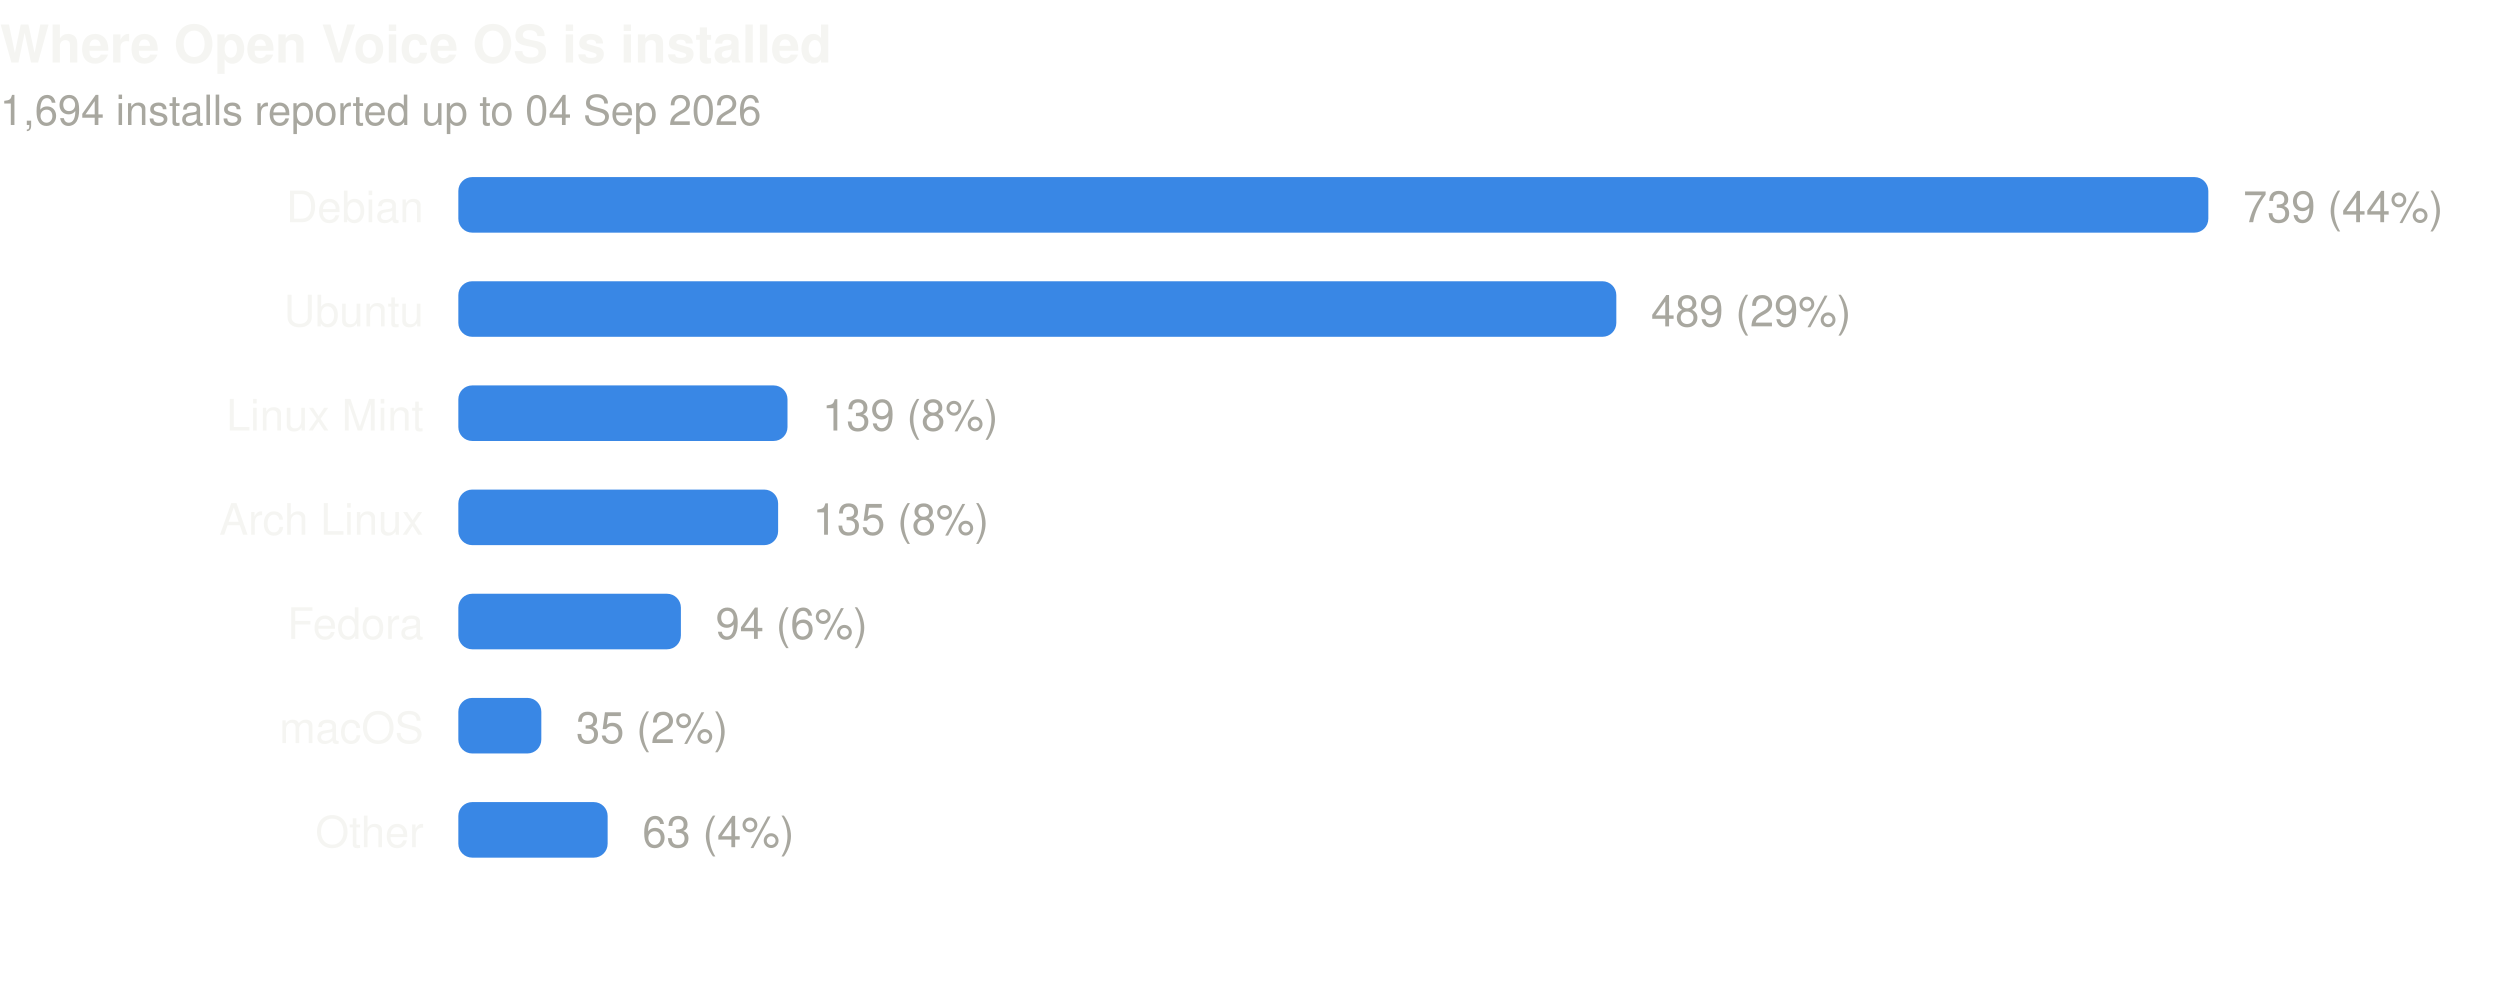
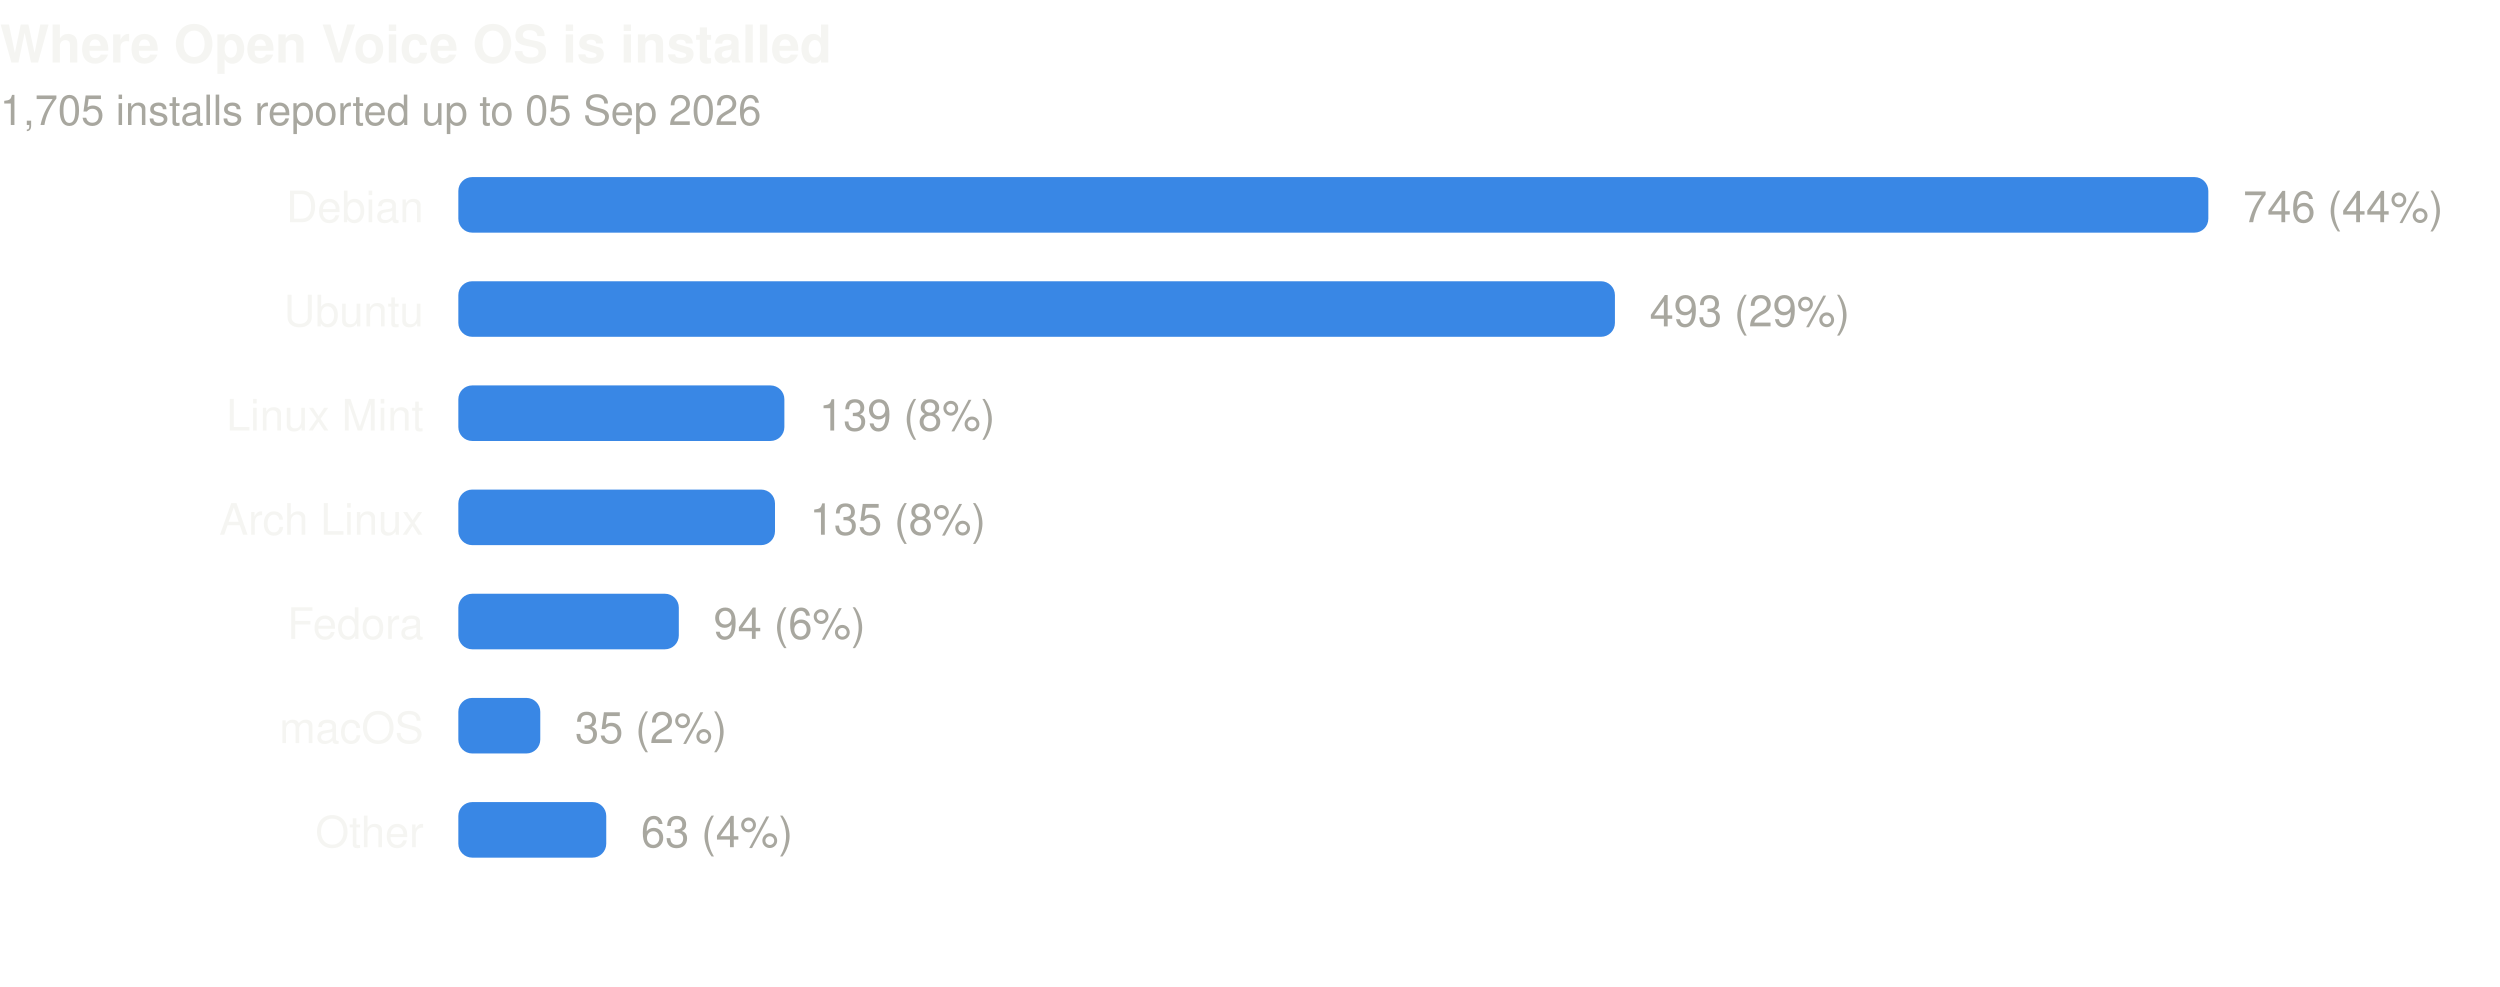
- <svg xmlns="http://www.w3.org/2000/svg" width="720" height="284" viewBox="0 0 720 284" role="img" aria-label="Where Open Voice OS is installed. 1,694 installs reported up to 04 Sep 2026">
+ <svg xmlns="http://www.w3.org/2000/svg" width="720" height="284" viewBox="0 0 720 284" role="img" aria-label="Where Open Voice OS is installed. 1,705 installs reported up to 05 Sep 2026">
  <text x="0" y="18" font-family="ui-sans-serif,-apple-system,BlinkMacSystemFont,'Segoe UI',Helvetica,Arial,sans-serif" font-size="15" font-weight="600" fill="#f5f5f2">Where Open Voice OS is installed</text>
-   <text x="0" y="36" font-family="ui-sans-serif,-apple-system,BlinkMacSystemFont,'Segoe UI',Helvetica,Arial,sans-serif" font-size="12" fill="#a8a79f">1,694 installs reported up to 04 Sep 2026</text>
+   <text x="0" y="36" font-family="ui-sans-serif,-apple-system,BlinkMacSystemFont,'Segoe UI',Helvetica,Arial,sans-serif" font-size="12" fill="#a8a79f">1,705 installs reported up to 05 Sep 2026</text>
  <text x="122" y="64.0" text-anchor="end" font-family="ui-sans-serif,-apple-system,BlinkMacSystemFont,'Segoe UI',Helvetica,Arial,sans-serif" font-size="12.5" fill="#f5f5f2">Debian</text>
  <rect x="132" y="51.0" width="504.0" height="16" rx="4" fill="#3987e5" />
-   <text x="646.0" y="64.0" font-family="ui-sans-serif,-apple-system,BlinkMacSystemFont,'Segoe UI',Helvetica,Arial,sans-serif" font-size="12.5" fill="#a8a79f">739 (44%)</text>
+   <text x="646.0" y="64.0" font-family="ui-sans-serif,-apple-system,BlinkMacSystemFont,'Segoe UI',Helvetica,Arial,sans-serif" font-size="12.5" fill="#a8a79f">746 (44%)</text>
  <text x="122" y="94.0" text-anchor="end" font-family="ui-sans-serif,-apple-system,BlinkMacSystemFont,'Segoe UI',Helvetica,Arial,sans-serif" font-size="12.5" fill="#f5f5f2">Ubuntu</text>
-   <rect x="132" y="81.0" width="333.5" height="16" rx="4" fill="#3987e5" />
-   <text x="475.5" y="94.0" font-family="ui-sans-serif,-apple-system,BlinkMacSystemFont,'Segoe UI',Helvetica,Arial,sans-serif" font-size="12.5" fill="#a8a79f">489 (29%)</text>
+   <rect x="132" y="81.0" width="333.1" height="16" rx="4" fill="#3987e5" />
+   <text x="475.1" y="94.0" font-family="ui-sans-serif,-apple-system,BlinkMacSystemFont,'Segoe UI',Helvetica,Arial,sans-serif" font-size="12.5" fill="#a8a79f">493 (29%)</text>
  <text x="122" y="124.0" text-anchor="end" font-family="ui-sans-serif,-apple-system,BlinkMacSystemFont,'Segoe UI',Helvetica,Arial,sans-serif" font-size="12.5" fill="#f5f5f2">Linux Mint</text>
-   <rect x="132" y="111.0" width="94.8" height="16" rx="4" fill="#3987e5" />
-   <text x="236.8" y="124.0" font-family="ui-sans-serif,-apple-system,BlinkMacSystemFont,'Segoe UI',Helvetica,Arial,sans-serif" font-size="12.5" fill="#a8a79f">139 (8%)</text>
+   <rect x="132" y="111.0" width="93.9" height="16" rx="4" fill="#3987e5" />
+   <text x="235.9" y="124.0" font-family="ui-sans-serif,-apple-system,BlinkMacSystemFont,'Segoe UI',Helvetica,Arial,sans-serif" font-size="12.5" fill="#a8a79f">139 (8%)</text>
  <text x="122" y="154.0" text-anchor="end" font-family="ui-sans-serif,-apple-system,BlinkMacSystemFont,'Segoe UI',Helvetica,Arial,sans-serif" font-size="12.5" fill="#f5f5f2">Arch Linux</text>
-   <rect x="132" y="141.0" width="92.1" height="16" rx="4" fill="#3987e5" />
-   <text x="234.1" y="154.0" font-family="ui-sans-serif,-apple-system,BlinkMacSystemFont,'Segoe UI',Helvetica,Arial,sans-serif" font-size="12.5" fill="#a8a79f">135 (8%)</text>
+   <rect x="132" y="141.0" width="91.2" height="16" rx="4" fill="#3987e5" />
+   <text x="233.2" y="154.0" font-family="ui-sans-serif,-apple-system,BlinkMacSystemFont,'Segoe UI',Helvetica,Arial,sans-serif" font-size="12.5" fill="#a8a79f">135 (8%)</text>
  <text x="122" y="184.0" text-anchor="end" font-family="ui-sans-serif,-apple-system,BlinkMacSystemFont,'Segoe UI',Helvetica,Arial,sans-serif" font-size="12.5" fill="#f5f5f2">Fedora</text>
-   <rect x="132" y="171.0" width="64.1" height="16" rx="4" fill="#3987e5" />
-   <text x="206.1" y="184.0" font-family="ui-sans-serif,-apple-system,BlinkMacSystemFont,'Segoe UI',Helvetica,Arial,sans-serif" font-size="12.5" fill="#a8a79f">94 (6%)</text>
+   <rect x="132" y="171.0" width="63.5" height="16" rx="4" fill="#3987e5" />
+   <text x="205.5" y="184.0" font-family="ui-sans-serif,-apple-system,BlinkMacSystemFont,'Segoe UI',Helvetica,Arial,sans-serif" font-size="12.5" fill="#a8a79f">94 (6%)</text>
  <text x="122" y="214.0" text-anchor="end" font-family="ui-sans-serif,-apple-system,BlinkMacSystemFont,'Segoe UI',Helvetica,Arial,sans-serif" font-size="12.5" fill="#f5f5f2">macOS</text>
-   <rect x="132" y="201.0" width="23.9" height="16" rx="4" fill="#3987e5" />
-   <text x="165.9" y="214.0" font-family="ui-sans-serif,-apple-system,BlinkMacSystemFont,'Segoe UI',Helvetica,Arial,sans-serif" font-size="12.5" fill="#a8a79f">35 (2%)</text>
+   <rect x="132" y="201.0" width="23.6" height="16" rx="4" fill="#3987e5" />
+   <text x="165.6" y="214.0" font-family="ui-sans-serif,-apple-system,BlinkMacSystemFont,'Segoe UI',Helvetica,Arial,sans-serif" font-size="12.5" fill="#a8a79f">35 (2%)</text>
  <text x="122" y="244.0" text-anchor="end" font-family="ui-sans-serif,-apple-system,BlinkMacSystemFont,'Segoe UI',Helvetica,Arial,sans-serif" font-size="12.5" fill="#f5f5f2">Other</text>
-   <rect x="132" y="231.0" width="43.0" height="16" rx="4" fill="#3987e5" />
-   <text x="185.0" y="244.0" font-family="ui-sans-serif,-apple-system,BlinkMacSystemFont,'Segoe UI',Helvetica,Arial,sans-serif" font-size="12.5" fill="#a8a79f">63 (4%)</text>
+   <rect x="132" y="231.0" width="42.6" height="16" rx="4" fill="#3987e5" />
+   <text x="184.6" y="244.0" font-family="ui-sans-serif,-apple-system,BlinkMacSystemFont,'Segoe UI',Helvetica,Arial,sans-serif" font-size="12.5" fill="#a8a79f">63 (4%)</text>
</svg>
